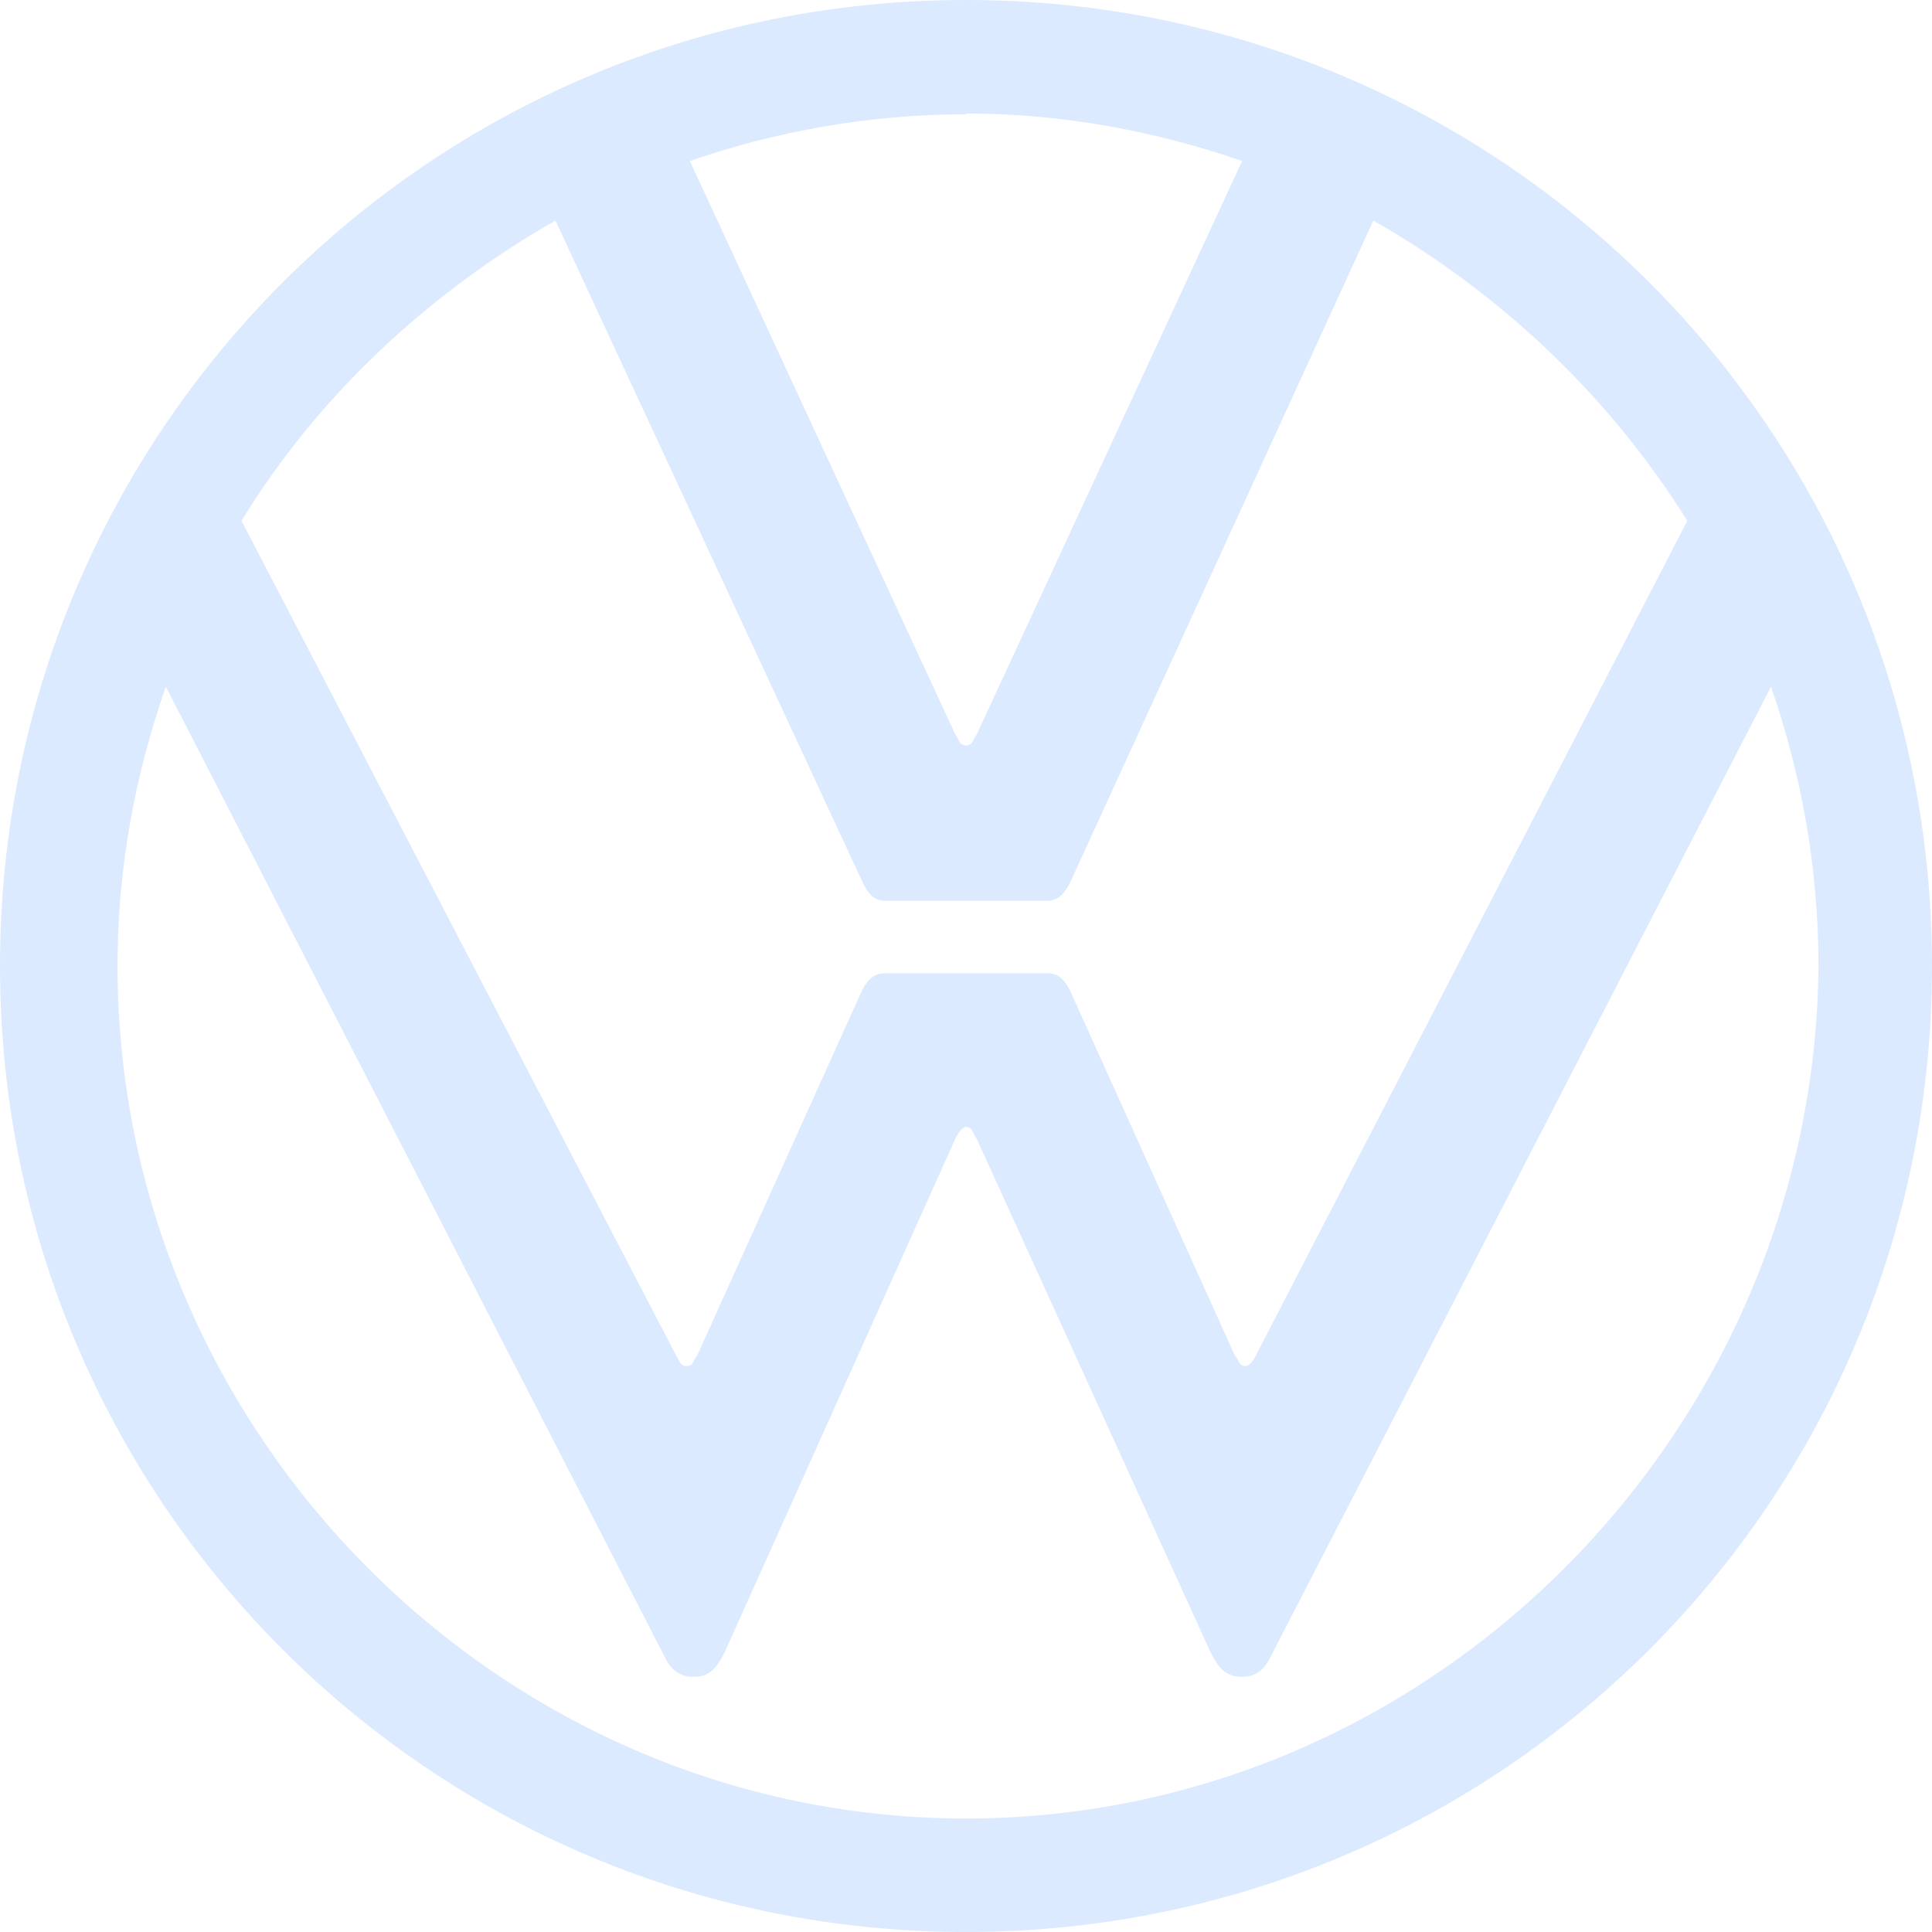
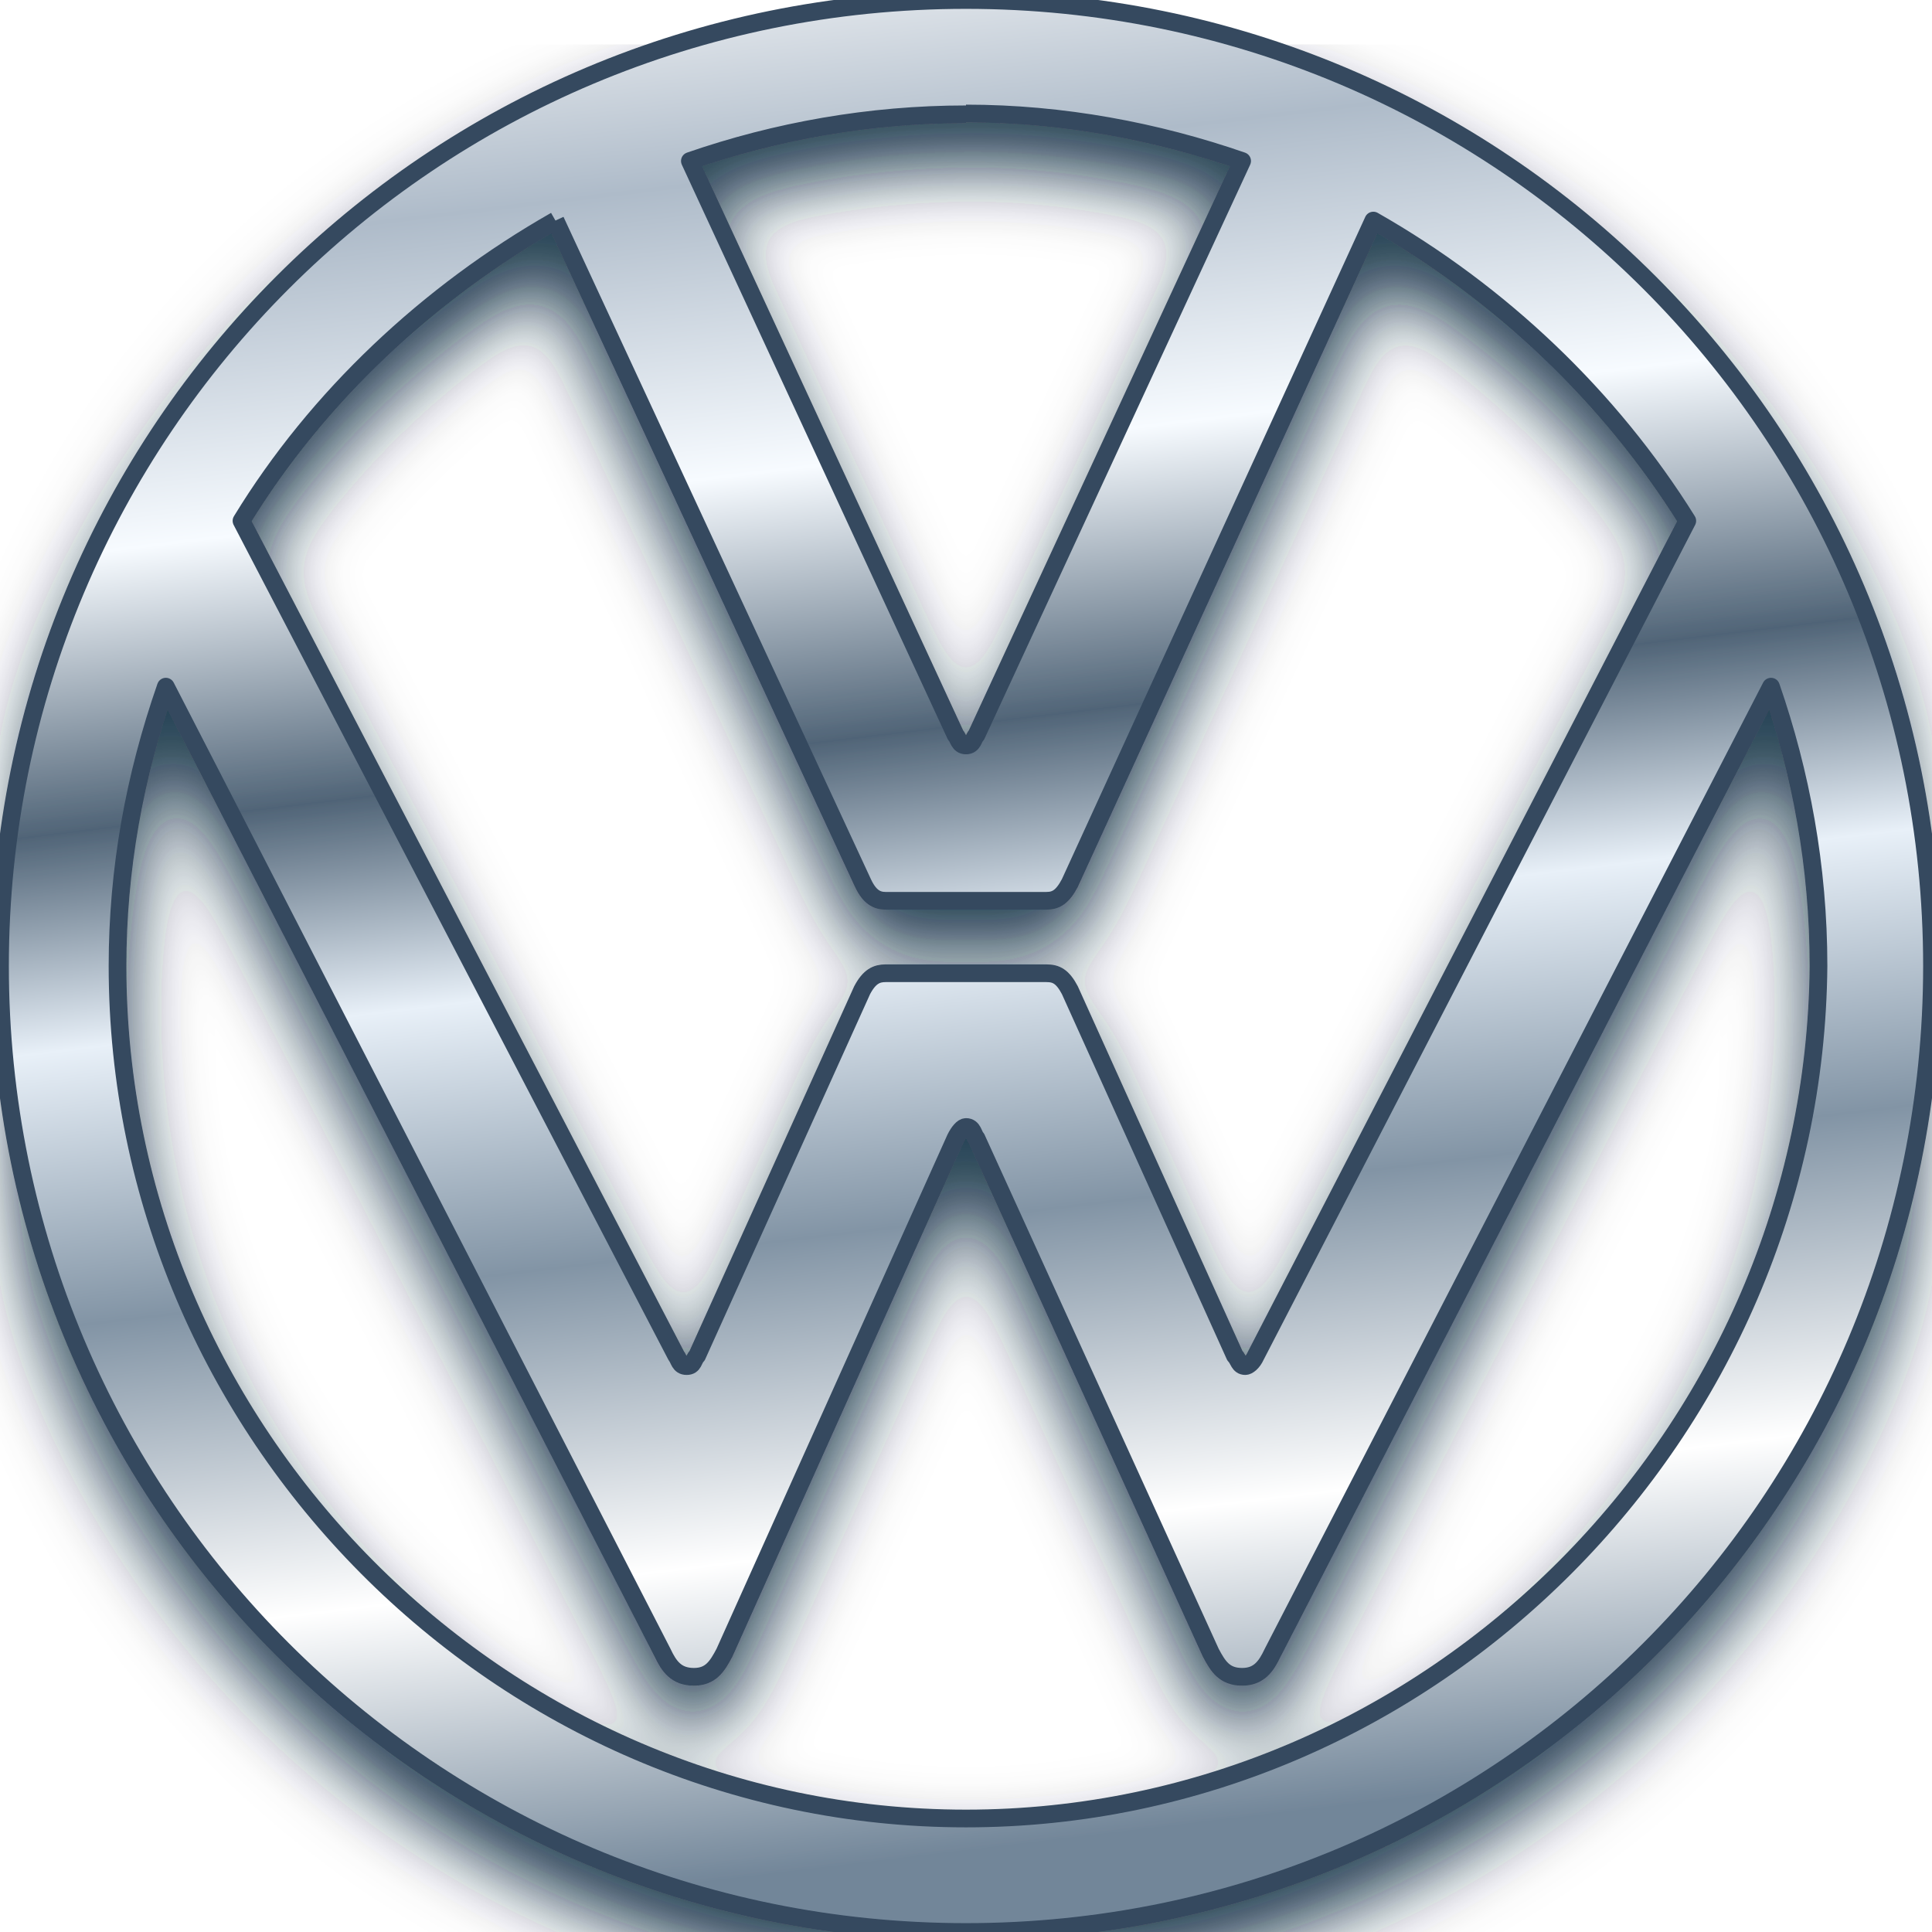
- <svg xmlns="http://www.w3.org/2000/svg" fill="#DCEAFF" role="img" viewBox="0 0 24 24">
-   <path d="M12 0C5.36 0 0 5.36 0 12S5.36 24 12 24 24 18.64 24 12 18.64 0 12 0M12 1.41C13.2 1.41 14.36 1.63 15.43 2L12.13 9.13C12.09 9.17 12.09 9.26 12 9.26S11.91 9.17 11.87 9.13L8.57 2C9.64 1.63 10.8 1.42 12 1.42M6.9 2.74L10.72 10.97C10.8 11.14 10.89 11.19 11 11.19H13C13.12 11.19 13.2 11.14 13.29 10.97L17.06 2.74C18.64 3.64 20 4.93 20.96 6.47L15.6 16.84C15.56 16.93 15.5 16.97 15.47 16.97C15.39 16.97 15.39 16.89 15.34 16.84L13.29 12.3C13.2 12.13 13.12 12.09 13 12.09H11C10.89 12.09 10.8 12.13 10.71 12.3L8.66 16.84C8.61 16.89 8.62 16.97 8.53 16.97C8.44 16.97 8.44 16.89 8.4 16.84L3 6.47C3.94 4.93 5.32 3.64 6.9 2.74M2.06 8.53L8.23 20.53C8.31 20.7 8.4 20.83 8.62 20.83C8.83 20.83 8.91 20.7 9 20.53L11.87 14.14C11.91 14.06 11.96 14 12 14C12.09 14 12.09 14.1 12.13 14.14L15.04 20.53C15.13 20.7 15.21 20.83 15.43 20.83C15.64 20.83 15.73 20.7 15.81 20.53L22 8.53C22.37 9.6 22.59 10.76 22.59 12C22.54 17.79 17.79 22.59 12 22.59C6.21 22.59 1.46 17.79 1.46 12C1.46 10.8 1.67 9.65 2.06 8.53Z" />
+ <svg xmlns="http://www.w3.org/2000/svg" role="img" viewBox="0 0 24 24">
+   <defs>
+     <linearGradient id="chrome" x1="0%" y1="0%" x2="12%" y2="100%">
+       <stop offset="0%" stop-color="#ffffff" />
+       <stop offset="14%" stop-color="#aebbc9" />
+       <stop offset="29%" stop-color="#f7fbff" />
+       <stop offset="43%" stop-color="#506477" />
+       <stop offset="54%" stop-color="#e8f0f8" />
+       <stop offset="68%" stop-color="#8294a5" />
+       <stop offset="84%" stop-color="#ffffff" />
+       <stop offset="100%" stop-color="#728699" />
+     </linearGradient>
+     <filter id="metal-depth" x="-25%" y="-25%" width="150%" height="150%">
+       <feDropShadow dx="0" dy="0.55" stdDeviation="0.45" flood-color="#061a35" flood-opacity=".85" />
+     </filter>
+   </defs>
+   <path fill="url(#chrome)" stroke="#34485e" stroke-width="0.22" stroke-linejoin="round" filter="url(#metal-depth)" d="M12 0C5.36 0 0 5.36 0 12S5.36 24 12 24 24 18.64 24 12 18.64 0 12 0M12 1.41C13.2 1.41 14.36 1.63 15.43 2L12.13 9.13C12.09 9.17 12.09 9.26 12 9.26S11.91 9.17 11.87 9.13L8.57 2C9.64 1.63 10.8 1.42 12 1.42M6.9 2.74L10.72 10.97C10.8 11.14 10.89 11.19 11 11.19H13C13.12 11.19 13.2 11.14 13.29 10.97L17.06 2.74C18.64 3.64 20 4.93 20.96 6.47L15.6 16.84C15.56 16.93 15.5 16.97 15.47 16.97C15.39 16.97 15.39 16.89 15.34 16.84L13.29 12.3C13.2 12.13 13.12 12.09 13 12.09H11C10.89 12.09 10.8 12.13 10.71 12.3L8.66 16.84C8.61 16.89 8.62 16.97 8.53 16.97C8.44 16.97 8.44 16.89 8.4 16.84L3 6.47C3.94 4.93 5.32 3.64 6.9 2.74M2.06 8.53L8.23 20.53C8.31 20.7 8.4 20.83 8.62 20.83C8.83 20.83 8.91 20.7 9 20.53L11.87 14.14C11.91 14.06 11.96 14 12 14C12.09 14 12.09 14.1 12.13 14.14L15.04 20.53C15.13 20.7 15.21 20.83 15.43 20.83C15.64 20.83 15.73 20.7 15.81 20.53L22 8.53C22.37 9.6 22.59 10.76 22.59 12C22.54 17.79 17.79 22.59 12 22.59C6.21 22.59 1.46 17.79 1.46 12C1.46 10.8 1.67 9.65 2.06 8.53Z" />
</svg>
